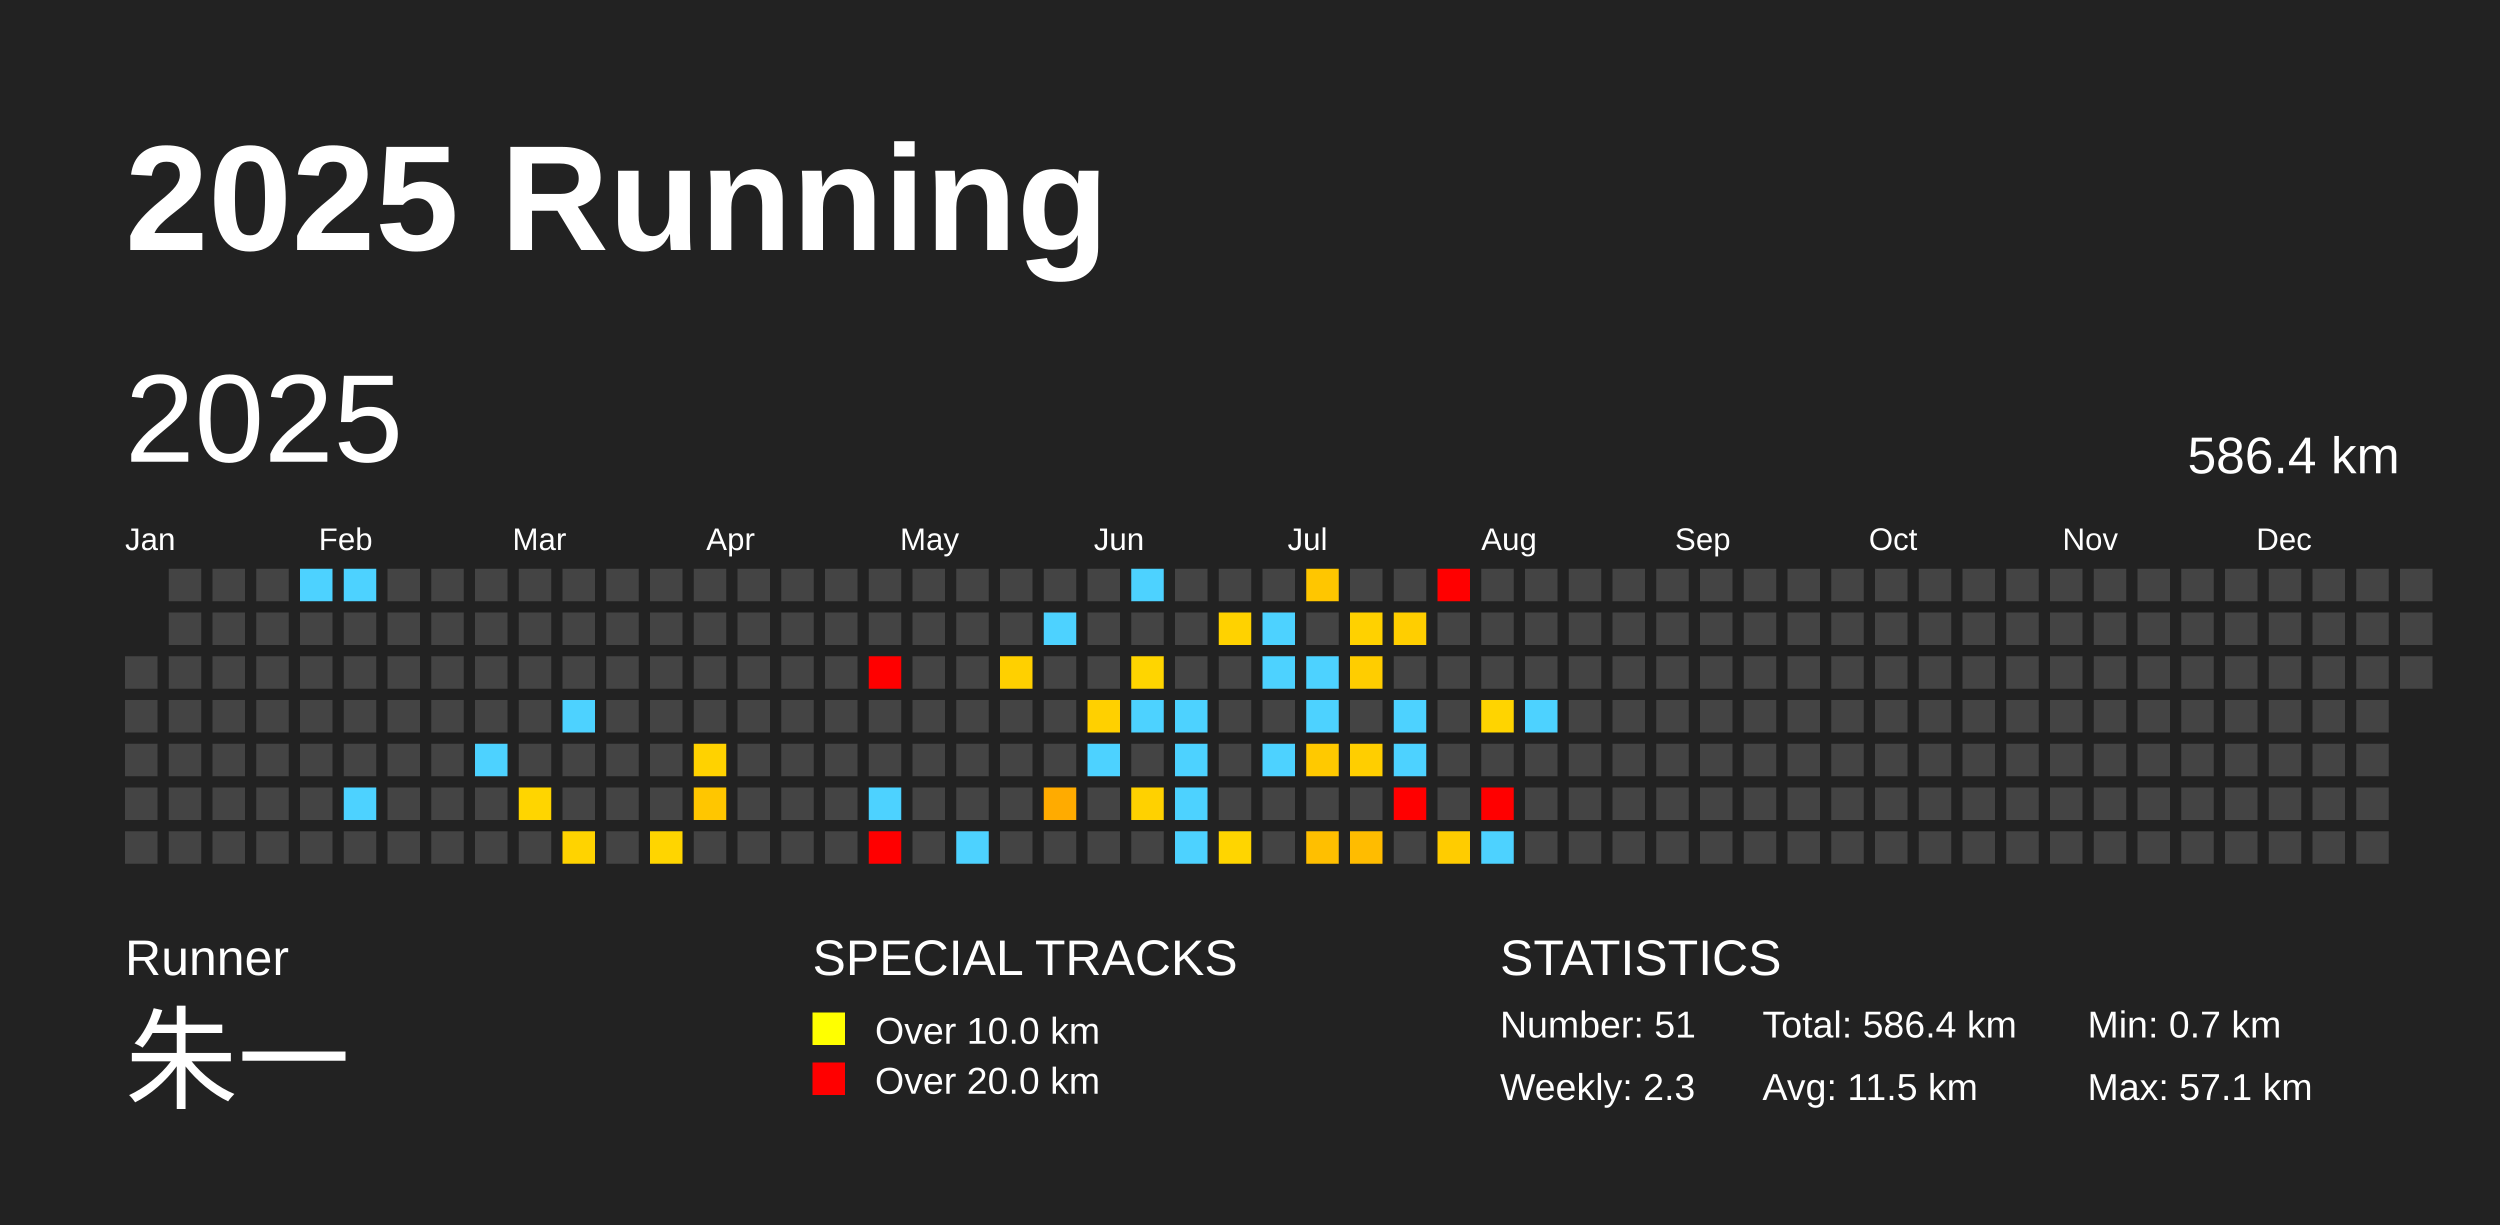
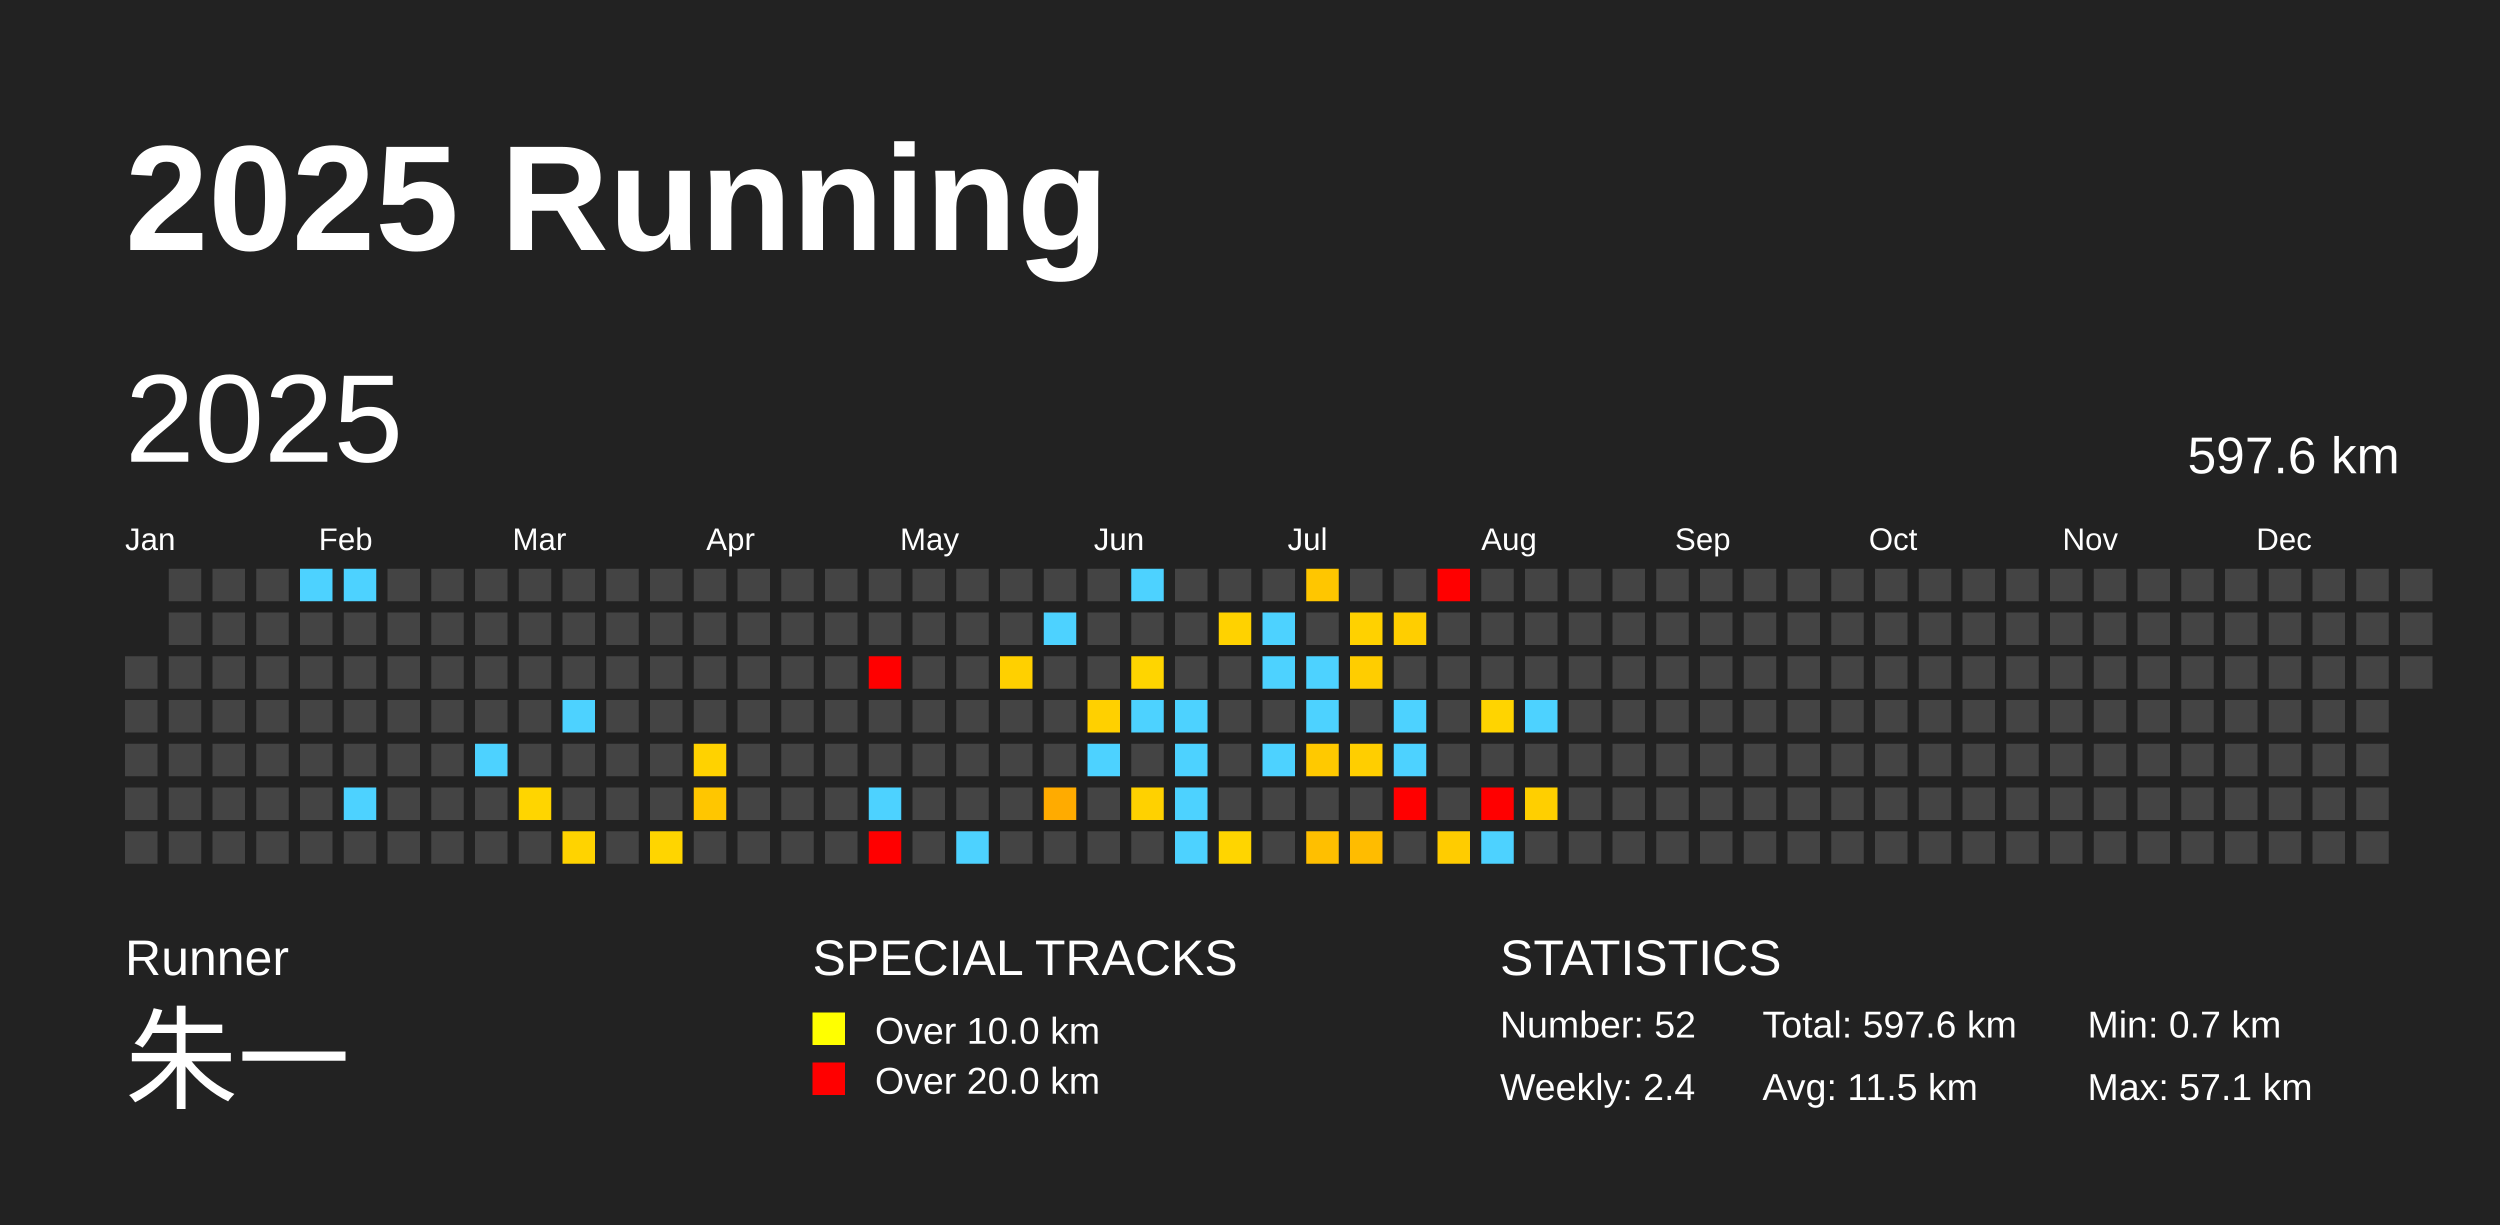
<svg xmlns="http://www.w3.org/2000/svg" baseProfile="full" height="98mm" version="1.1" viewBox="0,0,200,98" width="200mm">
  <defs />
  <rect fill="#222222" height="98" width="200" x="0" y="0" />
  <text fill="#FFFFFF" style="font-size:12px; font-family:Arial; font-weight:bold;" x="10" y="20">2025 Running</text>
  <text fill="#FFFFFF" style="font-size:4px; font-family:Arial" x="10" y="78">Runner</text>
  <text fill="#FFFFFF" style="font-size:9px; font-family:Arial" x="10" y="88">朱一</text>
  <text fill="#FFFFFF" style="font-size:4px; font-family:Arial" x="65" y="78">SPECIAL TRACKS</text>
  <rect fill="yellow" height="2.6" width="2.6" x="65" y="81" />
  <text fill="#FFFFFF" style="font-size:3px; font-family:Arial" x="70" y="83.5">Over 10.0 km</text>
  <rect fill="red" height="2.6" width="2.6" x="65" y="85" />
  <text fill="#FFFFFF" style="font-size:3px; font-family:Arial" x="70" y="87.5">Over 20.0 km</text>
  <text fill="#FFFFFF" style="font-size:4px; font-family:Arial" x="120" y="78">STATISTICS</text>
-   <text fill="#FFFFFF" style="font-size:3px; font-family:Arial" x="120" y="83">Number: 51</text>
-   <text fill="#FFFFFF" style="font-size:3px; font-family:Arial" x="120" y="88">Weekly: 2.3</text>
-   <text fill="#FFFFFF" style="font-size:3px; font-family:Arial" x="141" y="83">Total: 586.4 km</text>
+   <text fill="#FFFFFF" style="font-size:3px; font-family:Arial" x="120" y="83">Number: 52</text>
+   <text fill="#FFFFFF" style="font-size:3px; font-family:Arial" x="120" y="88">Weekly: 2.4</text>
+   <text fill="#FFFFFF" style="font-size:3px; font-family:Arial" x="141" y="83">Total: 597.6 km</text>
  <text fill="#FFFFFF" style="font-size:3px; font-family:Arial" x="141" y="88">Avg: 11.5 km</text>
  <text fill="#FFFFFF" style="font-size:3px; font-family:Arial" x="167" y="83">Min: 0.7 km</text>
  <text fill="#FFFFFF" style="font-size:3px; font-family:Arial" x="167" y="88">Max: 57.1 km</text>
  <text dominant-baseline="hanging" fill="#FFFFFF" style="font-size:10.0px; font-family:Arial;" x="10" y="30">2025</text>
-   <text dominant-baseline="hanging" fill="#FFFFFF" style="font-size:4.125px; font-family:Arial;" x="175" y="35">586.4 km</text>
+   <text dominant-baseline="hanging" fill="#FFFFFF" style="font-size:4.125px; font-family:Arial;" x="175" y="35">597.6 km</text>
  <text fill="#FFFFFF" style="font-size:2.5px; font-family:Arial" x="10.0" y="44">Jan</text>
  <text fill="#FFFFFF" style="font-size:2.5px; font-family:Arial" x="25.5" y="44">Feb</text>
  <text fill="#FFFFFF" style="font-size:2.5px; font-family:Arial" x="41.0" y="44">Mar</text>
  <text fill="#FFFFFF" style="font-size:2.5px; font-family:Arial" x="56.5" y="44">Apr</text>
  <text fill="#FFFFFF" style="font-size:2.5px; font-family:Arial" x="72.0" y="44">May</text>
  <text fill="#FFFFFF" style="font-size:2.5px; font-family:Arial" x="87.5" y="44">Jun</text>
  <text fill="#FFFFFF" style="font-size:2.5px; font-family:Arial" x="103.0" y="44">Jul</text>
  <text fill="#FFFFFF" style="font-size:2.5px; font-family:Arial" x="118.5" y="44">Aug</text>
  <text fill="#FFFFFF" style="font-size:2.5px; font-family:Arial" x="134.0" y="44">Sep</text>
  <text fill="#FFFFFF" style="font-size:2.5px; font-family:Arial" x="149.5" y="44">Oct</text>
  <text fill="#FFFFFF" style="font-size:2.5px; font-family:Arial" x="165.0" y="44">Nov</text>
  <text fill="#FFFFFF" style="font-size:2.5px; font-family:Arial" x="180.5" y="44">Dec</text>
  <rect fill="#444444" height="2.6" width="2.6" x="10.0" y="52.5" />
  <rect fill="#444444" height="2.6" width="2.6" x="10.0" y="56.0" />
  <rect fill="#444444" height="2.6" width="2.6" x="10.0" y="59.5" />
  <rect fill="#444444" height="2.6" width="2.6" x="10.0" y="63.0" />
  <rect fill="#444444" height="2.6" width="2.6" x="10.0" y="66.5" />
  <rect fill="#444444" height="2.6" width="2.6" x="13.5" y="45.5" />
  <rect fill="#444444" height="2.6" width="2.6" x="13.5" y="49.0" />
  <rect fill="#444444" height="2.6" width="2.6" x="13.5" y="52.5" />
  <rect fill="#444444" height="2.6" width="2.6" x="13.5" y="56.0" />
  <rect fill="#444444" height="2.6" width="2.6" x="13.5" y="59.5" />
  <rect fill="#444444" height="2.6" width="2.6" x="13.5" y="63.0" />
  <rect fill="#444444" height="2.6" width="2.6" x="13.5" y="66.5" />
  <rect fill="#444444" height="2.6" width="2.6" x="17.0" y="45.5" />
  <rect fill="#444444" height="2.6" width="2.6" x="17.0" y="49.0" />
  <rect fill="#444444" height="2.6" width="2.6" x="17.0" y="52.5" />
  <rect fill="#444444" height="2.6" width="2.6" x="17.0" y="56.0" />
  <rect fill="#444444" height="2.6" width="2.6" x="17.0" y="59.5" />
  <rect fill="#444444" height="2.6" width="2.6" x="17.0" y="63.0" />
  <rect fill="#444444" height="2.6" width="2.6" x="17.0" y="66.5" />
  <rect fill="#444444" height="2.6" width="2.6" x="20.5" y="45.5" />
  <rect fill="#444444" height="2.6" width="2.6" x="20.5" y="49.0" />
  <rect fill="#444444" height="2.6" width="2.6" x="20.5" y="52.5" />
  <rect fill="#444444" height="2.6" width="2.6" x="20.5" y="56.0" />
  <rect fill="#444444" height="2.6" width="2.6" x="20.5" y="59.5" />
  <rect fill="#444444" height="2.6" width="2.6" x="20.5" y="63.0" />
  <rect fill="#444444" height="2.6" width="2.6" x="20.5" y="66.5" />
  <rect fill="#4dd2ff" height="2.6" width="2.6" x="24.0" y="45.5" />
  <rect fill="#444444" height="2.6" width="2.6" x="24.0" y="49.0" />
  <rect fill="#444444" height="2.6" width="2.6" x="24.0" y="52.5" />
  <rect fill="#444444" height="2.6" width="2.6" x="24.0" y="56.0" />
  <rect fill="#444444" height="2.6" width="2.6" x="24.0" y="59.5" />
  <rect fill="#444444" height="2.6" width="2.6" x="24.0" y="63.0" />
  <rect fill="#444444" height="2.6" width="2.6" x="24.0" y="66.5" />
  <rect fill="#4dd2ff" height="2.6" width="2.6" x="27.5" y="45.5" />
  <rect fill="#444444" height="2.6" width="2.6" x="27.5" y="49.0" />
  <rect fill="#444444" height="2.6" width="2.6" x="27.5" y="52.5" />
  <rect fill="#444444" height="2.6" width="2.6" x="27.5" y="56.0" />
  <rect fill="#444444" height="2.6" width="2.6" x="27.5" y="59.5" />
  <rect fill="#4dd2ff" height="2.6" width="2.6" x="27.5" y="63.0" />
  <rect fill="#444444" height="2.6" width="2.6" x="27.5" y="66.5" />
  <rect fill="#444444" height="2.6" width="2.6" x="31.0" y="45.5" />
  <rect fill="#444444" height="2.6" width="2.6" x="31.0" y="49.0" />
  <rect fill="#444444" height="2.6" width="2.6" x="31.0" y="52.5" />
  <rect fill="#444444" height="2.6" width="2.6" x="31.0" y="56.0" />
  <rect fill="#444444" height="2.6" width="2.6" x="31.0" y="59.5" />
  <rect fill="#444444" height="2.6" width="2.6" x="31.0" y="63.0" />
  <rect fill="#444444" height="2.6" width="2.6" x="31.0" y="66.5" />
  <rect fill="#444444" height="2.6" width="2.6" x="34.5" y="45.5" />
  <rect fill="#444444" height="2.6" width="2.6" x="34.5" y="49.0" />
  <rect fill="#444444" height="2.6" width="2.6" x="34.5" y="52.5" />
  <rect fill="#444444" height="2.6" width="2.6" x="34.5" y="56.0" />
  <rect fill="#444444" height="2.6" width="2.6" x="34.5" y="59.5" />
  <rect fill="#444444" height="2.6" width="2.6" x="34.5" y="63.0" />
  <rect fill="#444444" height="2.6" width="2.6" x="34.5" y="66.5" />
  <rect fill="#444444" height="2.6" width="2.6" x="38.0" y="45.5" />
  <rect fill="#444444" height="2.6" width="2.6" x="38.0" y="49.0" />
  <rect fill="#444444" height="2.6" width="2.6" x="38.0" y="52.5" />
  <rect fill="#444444" height="2.6" width="2.6" x="38.0" y="56.0" />
  <rect fill="#4dd2ff" height="2.6" width="2.6" x="38.0" y="59.5" />
  <rect fill="#444444" height="2.6" width="2.6" x="38.0" y="63.0" />
  <rect fill="#444444" height="2.6" width="2.6" x="38.0" y="66.5" />
  <rect fill="#444444" height="2.6" width="2.6" x="41.5" y="45.5" />
  <rect fill="#444444" height="2.6" width="2.6" x="41.5" y="49.0" />
  <rect fill="#444444" height="2.6" width="2.6" x="41.5" y="52.5" />
  <rect fill="#444444" height="2.6" width="2.6" x="41.5" y="56.0" />
  <rect fill="#444444" height="2.6" width="2.6" x="41.5" y="59.5" />
  <rect fill="#ffd500" height="2.6" width="2.6" x="41.5" y="63.0" />
  <rect fill="#444444" height="2.6" width="2.6" x="41.5" y="66.5" />
  <rect fill="#444444" height="2.6" width="2.6" x="45.0" y="45.5" />
  <rect fill="#444444" height="2.6" width="2.6" x="45.0" y="49.0" />
  <rect fill="#444444" height="2.6" width="2.6" x="45.0" y="52.5" />
  <rect fill="#4dd2ff" height="2.6" width="2.6" x="45.0" y="56.0" />
  <rect fill="#444444" height="2.6" width="2.6" x="45.0" y="59.5" />
  <rect fill="#444444" height="2.6" width="2.6" x="45.0" y="63.0" />
  <rect fill="#ffd300" height="2.6" width="2.6" x="45.0" y="66.5" />
  <rect fill="#444444" height="2.6" width="2.6" x="48.5" y="45.5" />
  <rect fill="#444444" height="2.6" width="2.6" x="48.5" y="49.0" />
  <rect fill="#444444" height="2.6" width="2.6" x="48.5" y="52.5" />
  <rect fill="#444444" height="2.6" width="2.6" x="48.5" y="56.0" />
  <rect fill="#444444" height="2.6" width="2.6" x="48.5" y="59.5" />
  <rect fill="#444444" height="2.6" width="2.6" x="48.5" y="63.0" />
  <rect fill="#444444" height="2.6" width="2.6" x="48.5" y="66.5" />
  <rect fill="#444444" height="2.6" width="2.6" x="52.0" y="45.5" />
  <rect fill="#444444" height="2.6" width="2.6" x="52.0" y="49.0" />
  <rect fill="#444444" height="2.6" width="2.6" x="52.0" y="52.5" />
  <rect fill="#444444" height="2.6" width="2.6" x="52.0" y="56.0" />
  <rect fill="#444444" height="2.6" width="2.6" x="52.0" y="59.5" />
  <rect fill="#444444" height="2.6" width="2.6" x="52.0" y="63.0" />
  <rect fill="#ffd500" height="2.6" width="2.6" x="52.0" y="66.5" />
  <rect fill="#444444" height="2.6" width="2.6" x="55.5" y="45.5" />
  <rect fill="#444444" height="2.6" width="2.6" x="55.5" y="49.0" />
  <rect fill="#444444" height="2.6" width="2.6" x="55.5" y="52.5" />
  <rect fill="#444444" height="2.6" width="2.6" x="55.5" y="56.0" />
  <rect fill="#ffd200" height="2.6" width="2.6" x="55.5" y="59.5" />
  <rect fill="#ffc600" height="2.6" width="2.6" x="55.5" y="63.0" />
  <rect fill="#444444" height="2.6" width="2.6" x="55.5" y="66.5" />
  <rect fill="#444444" height="2.6" width="2.6" x="59.0" y="45.5" />
  <rect fill="#444444" height="2.6" width="2.6" x="59.0" y="49.0" />
  <rect fill="#444444" height="2.6" width="2.6" x="59.0" y="52.5" />
  <rect fill="#444444" height="2.6" width="2.6" x="59.0" y="56.0" />
  <rect fill="#444444" height="2.6" width="2.6" x="59.0" y="59.5" />
  <rect fill="#444444" height="2.6" width="2.6" x="59.0" y="63.0" />
  <rect fill="#444444" height="2.6" width="2.6" x="59.0" y="66.5" />
  <rect fill="#444444" height="2.6" width="2.6" x="62.5" y="45.5" />
  <rect fill="#444444" height="2.6" width="2.6" x="62.5" y="49.0" />
  <rect fill="#444444" height="2.6" width="2.6" x="62.5" y="52.5" />
  <rect fill="#444444" height="2.6" width="2.6" x="62.5" y="56.0" />
  <rect fill="#444444" height="2.6" width="2.6" x="62.5" y="59.5" />
  <rect fill="#444444" height="2.6" width="2.6" x="62.5" y="63.0" />
  <rect fill="#444444" height="2.6" width="2.6" x="62.5" y="66.5" />
  <rect fill="#444444" height="2.6" width="2.6" x="66.0" y="45.5" />
  <rect fill="#444444" height="2.6" width="2.6" x="66.0" y="49.0" />
  <rect fill="#444444" height="2.6" width="2.6" x="66.0" y="52.5" />
  <rect fill="#444444" height="2.6" width="2.6" x="66.0" y="56.0" />
  <rect fill="#444444" height="2.6" width="2.6" x="66.0" y="59.5" />
  <rect fill="#444444" height="2.6" width="2.6" x="66.0" y="63.0" />
  <rect fill="#444444" height="2.6" width="2.6" x="66.0" y="66.5" />
  <rect fill="#444444" height="2.6" width="2.6" x="69.5" y="45.5" />
  <rect fill="#444444" height="2.6" width="2.6" x="69.5" y="49.0" />
  <rect fill="red" height="2.6" width="2.6" x="69.5" y="52.5" />
  <rect fill="#444444" height="2.6" width="2.6" x="69.5" y="56.0" />
  <rect fill="#444444" height="2.6" width="2.6" x="69.5" y="59.5" />
  <rect fill="#4dd2ff" height="2.6" width="2.6" x="69.5" y="63.0" />
  <rect fill="red" height="2.6" width="2.6" x="69.5" y="66.5" />
  <rect fill="#444444" height="2.6" width="2.6" x="73.0" y="45.5" />
  <rect fill="#444444" height="2.6" width="2.6" x="73.0" y="49.0" />
  <rect fill="#444444" height="2.6" width="2.6" x="73.0" y="52.5" />
  <rect fill="#444444" height="2.6" width="2.6" x="73.0" y="56.0" />
  <rect fill="#444444" height="2.6" width="2.6" x="73.0" y="59.5" />
  <rect fill="#444444" height="2.6" width="2.6" x="73.0" y="63.0" />
  <rect fill="#444444" height="2.6" width="2.6" x="73.0" y="66.5" />
  <rect fill="#444444" height="2.6" width="2.6" x="76.5" y="45.5" />
  <rect fill="#444444" height="2.6" width="2.6" x="76.5" y="49.0" />
  <rect fill="#444444" height="2.6" width="2.6" x="76.5" y="52.5" />
  <rect fill="#444444" height="2.6" width="2.6" x="76.5" y="56.0" />
  <rect fill="#444444" height="2.6" width="2.6" x="76.5" y="59.5" />
  <rect fill="#444444" height="2.6" width="2.6" x="76.5" y="63.0" />
  <rect fill="#4dd2ff" height="2.6" width="2.6" x="76.5" y="66.5" />
  <rect fill="#444444" height="2.6" width="2.6" x="80.0" y="45.5" />
  <rect fill="#444444" height="2.6" width="2.6" x="80.0" y="49.0" />
  <rect fill="#ffd000" height="2.6" width="2.6" x="80.0" y="52.5" />
  <rect fill="#444444" height="2.6" width="2.6" x="80.0" y="56.0" />
  <rect fill="#444444" height="2.6" width="2.6" x="80.0" y="59.5" />
  <rect fill="#444444" height="2.6" width="2.6" x="80.0" y="63.0" />
  <rect fill="#444444" height="2.6" width="2.6" x="80.0" y="66.5" />
  <rect fill="#444444" height="2.6" width="2.6" x="83.5" y="45.5" />
  <rect fill="#4dd2ff" height="2.6" width="2.6" x="83.5" y="49.0" />
  <rect fill="#444444" height="2.6" width="2.6" x="83.5" y="52.5" />
  <rect fill="#444444" height="2.6" width="2.6" x="83.5" y="56.0" />
  <rect fill="#444444" height="2.6" width="2.6" x="83.5" y="59.5" />
  <rect fill="#ffab00" height="2.6" width="2.6" x="83.5" y="63.0" />
  <rect fill="#444444" height="2.6" width="2.6" x="83.5" y="66.5" />
  <rect fill="#444444" height="2.6" width="2.6" x="87.0" y="45.5" />
  <rect fill="#444444" height="2.6" width="2.6" x="87.0" y="49.0" />
  <rect fill="#444444" height="2.6" width="2.6" x="87.0" y="52.5" />
  <rect fill="#ffd000" height="2.6" width="2.6" x="87.0" y="56.0" />
  <rect fill="#4dd2ff" height="2.6" width="2.6" x="87.0" y="59.5" />
  <rect fill="#444444" height="2.6" width="2.6" x="87.0" y="63.0" />
  <rect fill="#444444" height="2.6" width="2.6" x="87.0" y="66.5" />
  <rect fill="#4dd2ff" height="2.6" width="2.6" x="90.5" y="45.5" />
  <rect fill="#444444" height="2.6" width="2.6" x="90.5" y="49.0" />
  <rect fill="#ffd500" height="2.6" width="2.6" x="90.5" y="52.5" />
  <rect fill="#4dd2ff" height="2.6" width="2.6" x="90.5" y="56.0" />
  <rect fill="#444444" height="2.6" width="2.6" x="90.5" y="59.5" />
  <rect fill="#ffd100" height="2.6" width="2.6" x="90.5" y="63.0" />
  <rect fill="#444444" height="2.6" width="2.6" x="90.5" y="66.5" />
  <rect fill="#444444" height="2.6" width="2.6" x="94.0" y="45.5" />
  <rect fill="#444444" height="2.6" width="2.6" x="94.0" y="49.0" />
  <rect fill="#444444" height="2.6" width="2.6" x="94.0" y="52.5" />
  <rect fill="#4dd2ff" height="2.6" width="2.6" x="94.0" y="56.0" />
  <rect fill="#4dd2ff" height="2.6" width="2.6" x="94.0" y="59.5" />
  <rect fill="#4dd2ff" height="2.6" width="2.6" x="94.0" y="63.0" />
  <rect fill="#4dd2ff" height="2.6" width="2.6" x="94.0" y="66.5" />
  <rect fill="#444444" height="2.6" width="2.6" x="97.5" y="45.5" />
  <rect fill="#ffd200" height="2.6" width="2.6" x="97.5" y="49.0" />
  <rect fill="#444444" height="2.6" width="2.6" x="97.5" y="52.5" />
  <rect fill="#444444" height="2.6" width="2.6" x="97.5" y="56.0" />
  <rect fill="#444444" height="2.6" width="2.6" x="97.5" y="59.5" />
  <rect fill="#444444" height="2.6" width="2.6" x="97.5" y="63.0" />
  <rect fill="#ffd500" height="2.6" width="2.6" x="97.5" y="66.5" />
  <rect fill="#444444" height="2.6" width="2.6" x="101.0" y="45.5" />
  <rect fill="#4dd2ff" height="2.6" width="2.6" x="101.0" y="49.0" />
  <rect fill="#4dd2ff" height="2.6" width="2.6" x="101.0" y="52.5" />
  <rect fill="#444444" height="2.6" width="2.6" x="101.0" y="56.0" />
  <rect fill="#4dd2ff" height="2.6" width="2.6" x="101.0" y="59.5" />
  <rect fill="#444444" height="2.6" width="2.6" x="101.0" y="63.0" />
  <rect fill="#444444" height="2.6" width="2.6" x="101.0" y="66.5" />
  <rect fill="#ffc600" height="2.6" width="2.6" x="104.5" y="45.5" />
  <rect fill="#444444" height="2.6" width="2.6" x="104.5" y="49.0" />
  <rect fill="#4dd2ff" height="2.6" width="2.6" x="104.5" y="52.5" />
  <rect fill="#4dd2ff" height="2.6" width="2.6" x="104.5" y="56.0" />
  <rect fill="#ffc900" height="2.6" width="2.6" x="104.5" y="59.5" />
  <rect fill="#444444" height="2.6" width="2.6" x="104.5" y="63.0" />
  <rect fill="#ffbf00" height="2.6" width="2.6" x="104.5" y="66.5" />
  <rect fill="#444444" height="2.6" width="2.6" x="108.0" y="45.5" />
  <rect fill="#ffd100" height="2.6" width="2.6" x="108.0" y="49.0" />
  <rect fill="#ffcd00" height="2.6" width="2.6" x="108.0" y="52.5" />
  <rect fill="#444444" height="2.6" width="2.6" x="108.0" y="56.0" />
  <rect fill="#ffce00" height="2.6" width="2.6" x="108.0" y="59.5" />
  <rect fill="#444444" height="2.6" width="2.6" x="108.0" y="63.0" />
  <rect fill="#ffbc00" height="2.6" width="2.6" x="108.0" y="66.5" />
  <rect fill="#444444" height="2.6" width="2.6" x="111.5" y="45.5" />
  <rect fill="#ffce00" height="2.6" width="2.6" x="111.5" y="49.0" />
  <rect fill="#444444" height="2.6" width="2.6" x="111.5" y="52.5" />
  <rect fill="#4dd2ff" height="2.6" width="2.6" x="111.5" y="56.0" />
  <rect fill="#4dd2ff" height="2.6" width="2.6" x="111.5" y="59.5" />
  <rect fill="red" height="2.6" width="2.6" x="111.5" y="63.0" />
  <rect fill="#444444" height="2.6" width="2.6" x="111.5" y="66.5" />
  <rect fill="red" height="2.6" width="2.6" x="115.0" y="45.5" />
  <rect fill="#444444" height="2.6" width="2.6" x="115.0" y="49.0" />
  <rect fill="#444444" height="2.6" width="2.6" x="115.0" y="52.5" />
  <rect fill="#444444" height="2.6" width="2.6" x="115.0" y="56.0" />
  <rect fill="#444444" height="2.6" width="2.6" x="115.0" y="59.5" />
  <rect fill="#444444" height="2.6" width="2.6" x="115.0" y="63.0" />
  <rect fill="#ffcc00" height="2.6" width="2.6" x="115.0" y="66.5" />
  <rect fill="#444444" height="2.6" width="2.6" x="118.5" y="45.5" />
  <rect fill="#444444" height="2.6" width="2.6" x="118.5" y="49.0" />
  <rect fill="#444444" height="2.6" width="2.6" x="118.5" y="52.5" />
  <rect fill="#ffd400" height="2.6" width="2.6" x="118.5" y="56.0" />
  <rect fill="#444444" height="2.6" width="2.6" x="118.5" y="59.5" />
  <rect fill="red" height="2.6" width="2.6" x="118.5" y="63.0" />
  <rect fill="#4dd2ff" height="2.6" width="2.6" x="118.5" y="66.5" />
  <rect fill="#444444" height="2.6" width="2.6" x="122.0" y="45.5" />
  <rect fill="#444444" height="2.6" width="2.6" x="122.0" y="49.0" />
  <rect fill="#444444" height="2.6" width="2.6" x="122.0" y="52.5" />
  <rect fill="#4dd2ff" height="2.6" width="2.6" x="122.0" y="56.0" />
  <rect fill="#444444" height="2.6" width="2.6" x="122.0" y="59.5" />
-   <rect fill="#444444" height="2.6" width="2.6" x="122.0" y="63.0" />
+   <rect fill="#ffcf00" height="2.6" width="2.6" x="122.0" y="63.0" />
  <rect fill="#444444" height="2.6" width="2.6" x="122.0" y="66.5" />
  <rect fill="#444444" height="2.6" width="2.6" x="125.5" y="45.5" />
  <rect fill="#444444" height="2.6" width="2.6" x="125.5" y="49.0" />
  <rect fill="#444444" height="2.6" width="2.6" x="125.5" y="52.5" />
  <rect fill="#444444" height="2.6" width="2.6" x="125.5" y="56.0" />
  <rect fill="#444444" height="2.6" width="2.6" x="125.5" y="59.5" />
  <rect fill="#444444" height="2.6" width="2.6" x="125.5" y="63.0" />
  <rect fill="#444444" height="2.6" width="2.6" x="125.5" y="66.5" />
  <rect fill="#444444" height="2.6" width="2.6" x="129.0" y="45.5" />
  <rect fill="#444444" height="2.6" width="2.6" x="129.0" y="49.0" />
  <rect fill="#444444" height="2.6" width="2.6" x="129.0" y="52.5" />
  <rect fill="#444444" height="2.6" width="2.6" x="129.0" y="56.0" />
  <rect fill="#444444" height="2.6" width="2.6" x="129.0" y="59.5" />
  <rect fill="#444444" height="2.6" width="2.6" x="129.0" y="63.0" />
  <rect fill="#444444" height="2.6" width="2.6" x="129.0" y="66.5" />
  <rect fill="#444444" height="2.6" width="2.6" x="132.5" y="45.5" />
  <rect fill="#444444" height="2.6" width="2.6" x="132.5" y="49.0" />
  <rect fill="#444444" height="2.6" width="2.6" x="132.5" y="52.5" />
  <rect fill="#444444" height="2.6" width="2.6" x="132.5" y="56.0" />
  <rect fill="#444444" height="2.6" width="2.6" x="132.5" y="59.5" />
  <rect fill="#444444" height="2.6" width="2.6" x="132.5" y="63.0" />
  <rect fill="#444444" height="2.6" width="2.6" x="132.5" y="66.5" />
  <rect fill="#444444" height="2.6" width="2.6" x="136.0" y="45.5" />
  <rect fill="#444444" height="2.6" width="2.6" x="136.0" y="49.0" />
  <rect fill="#444444" height="2.6" width="2.6" x="136.0" y="52.5" />
  <rect fill="#444444" height="2.6" width="2.6" x="136.0" y="56.0" />
  <rect fill="#444444" height="2.6" width="2.6" x="136.0" y="59.5" />
  <rect fill="#444444" height="2.6" width="2.6" x="136.0" y="63.0" />
  <rect fill="#444444" height="2.6" width="2.6" x="136.0" y="66.5" />
  <rect fill="#444444" height="2.6" width="2.6" x="139.5" y="45.5" />
  <rect fill="#444444" height="2.6" width="2.6" x="139.5" y="49.0" />
  <rect fill="#444444" height="2.6" width="2.6" x="139.5" y="52.5" />
  <rect fill="#444444" height="2.6" width="2.6" x="139.5" y="56.0" />
  <rect fill="#444444" height="2.6" width="2.6" x="139.5" y="59.5" />
  <rect fill="#444444" height="2.6" width="2.6" x="139.5" y="63.0" />
  <rect fill="#444444" height="2.6" width="2.6" x="139.5" y="66.5" />
  <rect fill="#444444" height="2.6" width="2.6" x="143.0" y="45.5" />
  <rect fill="#444444" height="2.6" width="2.6" x="143.0" y="49.0" />
  <rect fill="#444444" height="2.6" width="2.6" x="143.0" y="52.5" />
  <rect fill="#444444" height="2.6" width="2.6" x="143.0" y="56.0" />
  <rect fill="#444444" height="2.6" width="2.6" x="143.0" y="59.5" />
  <rect fill="#444444" height="2.6" width="2.6" x="143.0" y="63.0" />
  <rect fill="#444444" height="2.6" width="2.6" x="143.0" y="66.5" />
  <rect fill="#444444" height="2.6" width="2.6" x="146.5" y="45.5" />
  <rect fill="#444444" height="2.6" width="2.6" x="146.5" y="49.0" />
  <rect fill="#444444" height="2.6" width="2.6" x="146.5" y="52.5" />
  <rect fill="#444444" height="2.6" width="2.6" x="146.5" y="56.0" />
  <rect fill="#444444" height="2.6" width="2.6" x="146.5" y="59.5" />
  <rect fill="#444444" height="2.6" width="2.6" x="146.5" y="63.0" />
  <rect fill="#444444" height="2.6" width="2.6" x="146.5" y="66.5" />
  <rect fill="#444444" height="2.6" width="2.6" x="150.0" y="45.5" />
  <rect fill="#444444" height="2.6" width="2.6" x="150.0" y="49.0" />
  <rect fill="#444444" height="2.6" width="2.6" x="150.0" y="52.5" />
  <rect fill="#444444" height="2.6" width="2.6" x="150.0" y="56.0" />
  <rect fill="#444444" height="2.6" width="2.6" x="150.0" y="59.5" />
  <rect fill="#444444" height="2.6" width="2.6" x="150.0" y="63.0" />
  <rect fill="#444444" height="2.6" width="2.6" x="150.0" y="66.5" />
  <rect fill="#444444" height="2.6" width="2.6" x="153.5" y="45.5" />
  <rect fill="#444444" height="2.6" width="2.6" x="153.5" y="49.0" />
  <rect fill="#444444" height="2.6" width="2.6" x="153.5" y="52.5" />
  <rect fill="#444444" height="2.6" width="2.6" x="153.5" y="56.0" />
  <rect fill="#444444" height="2.6" width="2.6" x="153.5" y="59.5" />
  <rect fill="#444444" height="2.6" width="2.6" x="153.5" y="63.0" />
  <rect fill="#444444" height="2.6" width="2.6" x="153.5" y="66.5" />
  <rect fill="#444444" height="2.6" width="2.6" x="157.0" y="45.5" />
  <rect fill="#444444" height="2.6" width="2.6" x="157.0" y="49.0" />
  <rect fill="#444444" height="2.6" width="2.6" x="157.0" y="52.5" />
  <rect fill="#444444" height="2.6" width="2.6" x="157.0" y="56.0" />
  <rect fill="#444444" height="2.6" width="2.6" x="157.0" y="59.5" />
  <rect fill="#444444" height="2.6" width="2.6" x="157.0" y="63.0" />
  <rect fill="#444444" height="2.6" width="2.6" x="157.0" y="66.5" />
  <rect fill="#444444" height="2.6" width="2.6" x="160.5" y="45.5" />
  <rect fill="#444444" height="2.6" width="2.6" x="160.5" y="49.0" />
  <rect fill="#444444" height="2.6" width="2.6" x="160.5" y="52.5" />
  <rect fill="#444444" height="2.6" width="2.6" x="160.5" y="56.0" />
  <rect fill="#444444" height="2.6" width="2.6" x="160.5" y="59.5" />
  <rect fill="#444444" height="2.6" width="2.6" x="160.5" y="63.0" />
  <rect fill="#444444" height="2.6" width="2.6" x="160.5" y="66.5" />
  <rect fill="#444444" height="2.6" width="2.6" x="164.0" y="45.5" />
  <rect fill="#444444" height="2.6" width="2.6" x="164.0" y="49.0" />
  <rect fill="#444444" height="2.6" width="2.6" x="164.0" y="52.5" />
  <rect fill="#444444" height="2.6" width="2.6" x="164.0" y="56.0" />
  <rect fill="#444444" height="2.6" width="2.6" x="164.0" y="59.5" />
  <rect fill="#444444" height="2.6" width="2.6" x="164.0" y="63.0" />
  <rect fill="#444444" height="2.6" width="2.6" x="164.0" y="66.5" />
  <rect fill="#444444" height="2.6" width="2.6" x="167.5" y="45.5" />
  <rect fill="#444444" height="2.6" width="2.6" x="167.5" y="49.0" />
  <rect fill="#444444" height="2.6" width="2.6" x="167.5" y="52.5" />
  <rect fill="#444444" height="2.6" width="2.6" x="167.5" y="56.0" />
  <rect fill="#444444" height="2.6" width="2.6" x="167.5" y="59.5" />
  <rect fill="#444444" height="2.6" width="2.6" x="167.5" y="63.0" />
  <rect fill="#444444" height="2.6" width="2.6" x="167.5" y="66.5" />
  <rect fill="#444444" height="2.6" width="2.6" x="171.0" y="45.5" />
  <rect fill="#444444" height="2.6" width="2.6" x="171.0" y="49.0" />
  <rect fill="#444444" height="2.6" width="2.6" x="171.0" y="52.5" />
  <rect fill="#444444" height="2.6" width="2.6" x="171.0" y="56.0" />
  <rect fill="#444444" height="2.6" width="2.6" x="171.0" y="59.5" />
  <rect fill="#444444" height="2.6" width="2.6" x="171.0" y="63.0" />
  <rect fill="#444444" height="2.6" width="2.6" x="171.0" y="66.5" />
  <rect fill="#444444" height="2.6" width="2.6" x="174.5" y="45.5" />
  <rect fill="#444444" height="2.6" width="2.6" x="174.5" y="49.0" />
  <rect fill="#444444" height="2.6" width="2.6" x="174.5" y="52.5" />
  <rect fill="#444444" height="2.6" width="2.6" x="174.5" y="56.0" />
  <rect fill="#444444" height="2.6" width="2.6" x="174.5" y="59.5" />
  <rect fill="#444444" height="2.6" width="2.6" x="174.5" y="63.0" />
  <rect fill="#444444" height="2.6" width="2.6" x="174.5" y="66.5" />
  <rect fill="#444444" height="2.6" width="2.6" x="178.0" y="45.5" />
  <rect fill="#444444" height="2.6" width="2.6" x="178.0" y="49.0" />
  <rect fill="#444444" height="2.6" width="2.6" x="178.0" y="52.5" />
  <rect fill="#444444" height="2.6" width="2.6" x="178.0" y="56.0" />
  <rect fill="#444444" height="2.6" width="2.6" x="178.0" y="59.5" />
  <rect fill="#444444" height="2.6" width="2.6" x="178.0" y="63.0" />
  <rect fill="#444444" height="2.6" width="2.6" x="178.0" y="66.5" />
  <rect fill="#444444" height="2.6" width="2.6" x="181.5" y="45.5" />
  <rect fill="#444444" height="2.6" width="2.6" x="181.5" y="49.0" />
  <rect fill="#444444" height="2.6" width="2.6" x="181.5" y="52.5" />
  <rect fill="#444444" height="2.6" width="2.6" x="181.5" y="56.0" />
  <rect fill="#444444" height="2.6" width="2.6" x="181.5" y="59.5" />
  <rect fill="#444444" height="2.6" width="2.6" x="181.5" y="63.0" />
  <rect fill="#444444" height="2.6" width="2.6" x="181.5" y="66.5" />
  <rect fill="#444444" height="2.6" width="2.6" x="185.0" y="45.5" />
  <rect fill="#444444" height="2.6" width="2.6" x="185.0" y="49.0" />
  <rect fill="#444444" height="2.6" width="2.6" x="185.0" y="52.5" />
  <rect fill="#444444" height="2.6" width="2.6" x="185.0" y="56.0" />
  <rect fill="#444444" height="2.6" width="2.6" x="185.0" y="59.5" />
  <rect fill="#444444" height="2.6" width="2.6" x="185.0" y="63.0" />
  <rect fill="#444444" height="2.6" width="2.6" x="185.0" y="66.5" />
  <rect fill="#444444" height="2.6" width="2.6" x="188.5" y="45.5" />
  <rect fill="#444444" height="2.6" width="2.6" x="188.5" y="49.0" />
  <rect fill="#444444" height="2.6" width="2.6" x="188.5" y="52.5" />
  <rect fill="#444444" height="2.6" width="2.6" x="188.5" y="56.0" />
  <rect fill="#444444" height="2.6" width="2.6" x="188.5" y="59.5" />
  <rect fill="#444444" height="2.6" width="2.6" x="188.5" y="63.0" />
  <rect fill="#444444" height="2.6" width="2.6" x="188.5" y="66.5" />
  <rect fill="#444444" height="2.6" width="2.6" x="192.0" y="45.5" />
  <rect fill="#444444" height="2.6" width="2.6" x="192.0" y="49.0" />
  <rect fill="#444444" height="2.6" width="2.6" x="192.0" y="52.5" />
</svg>
